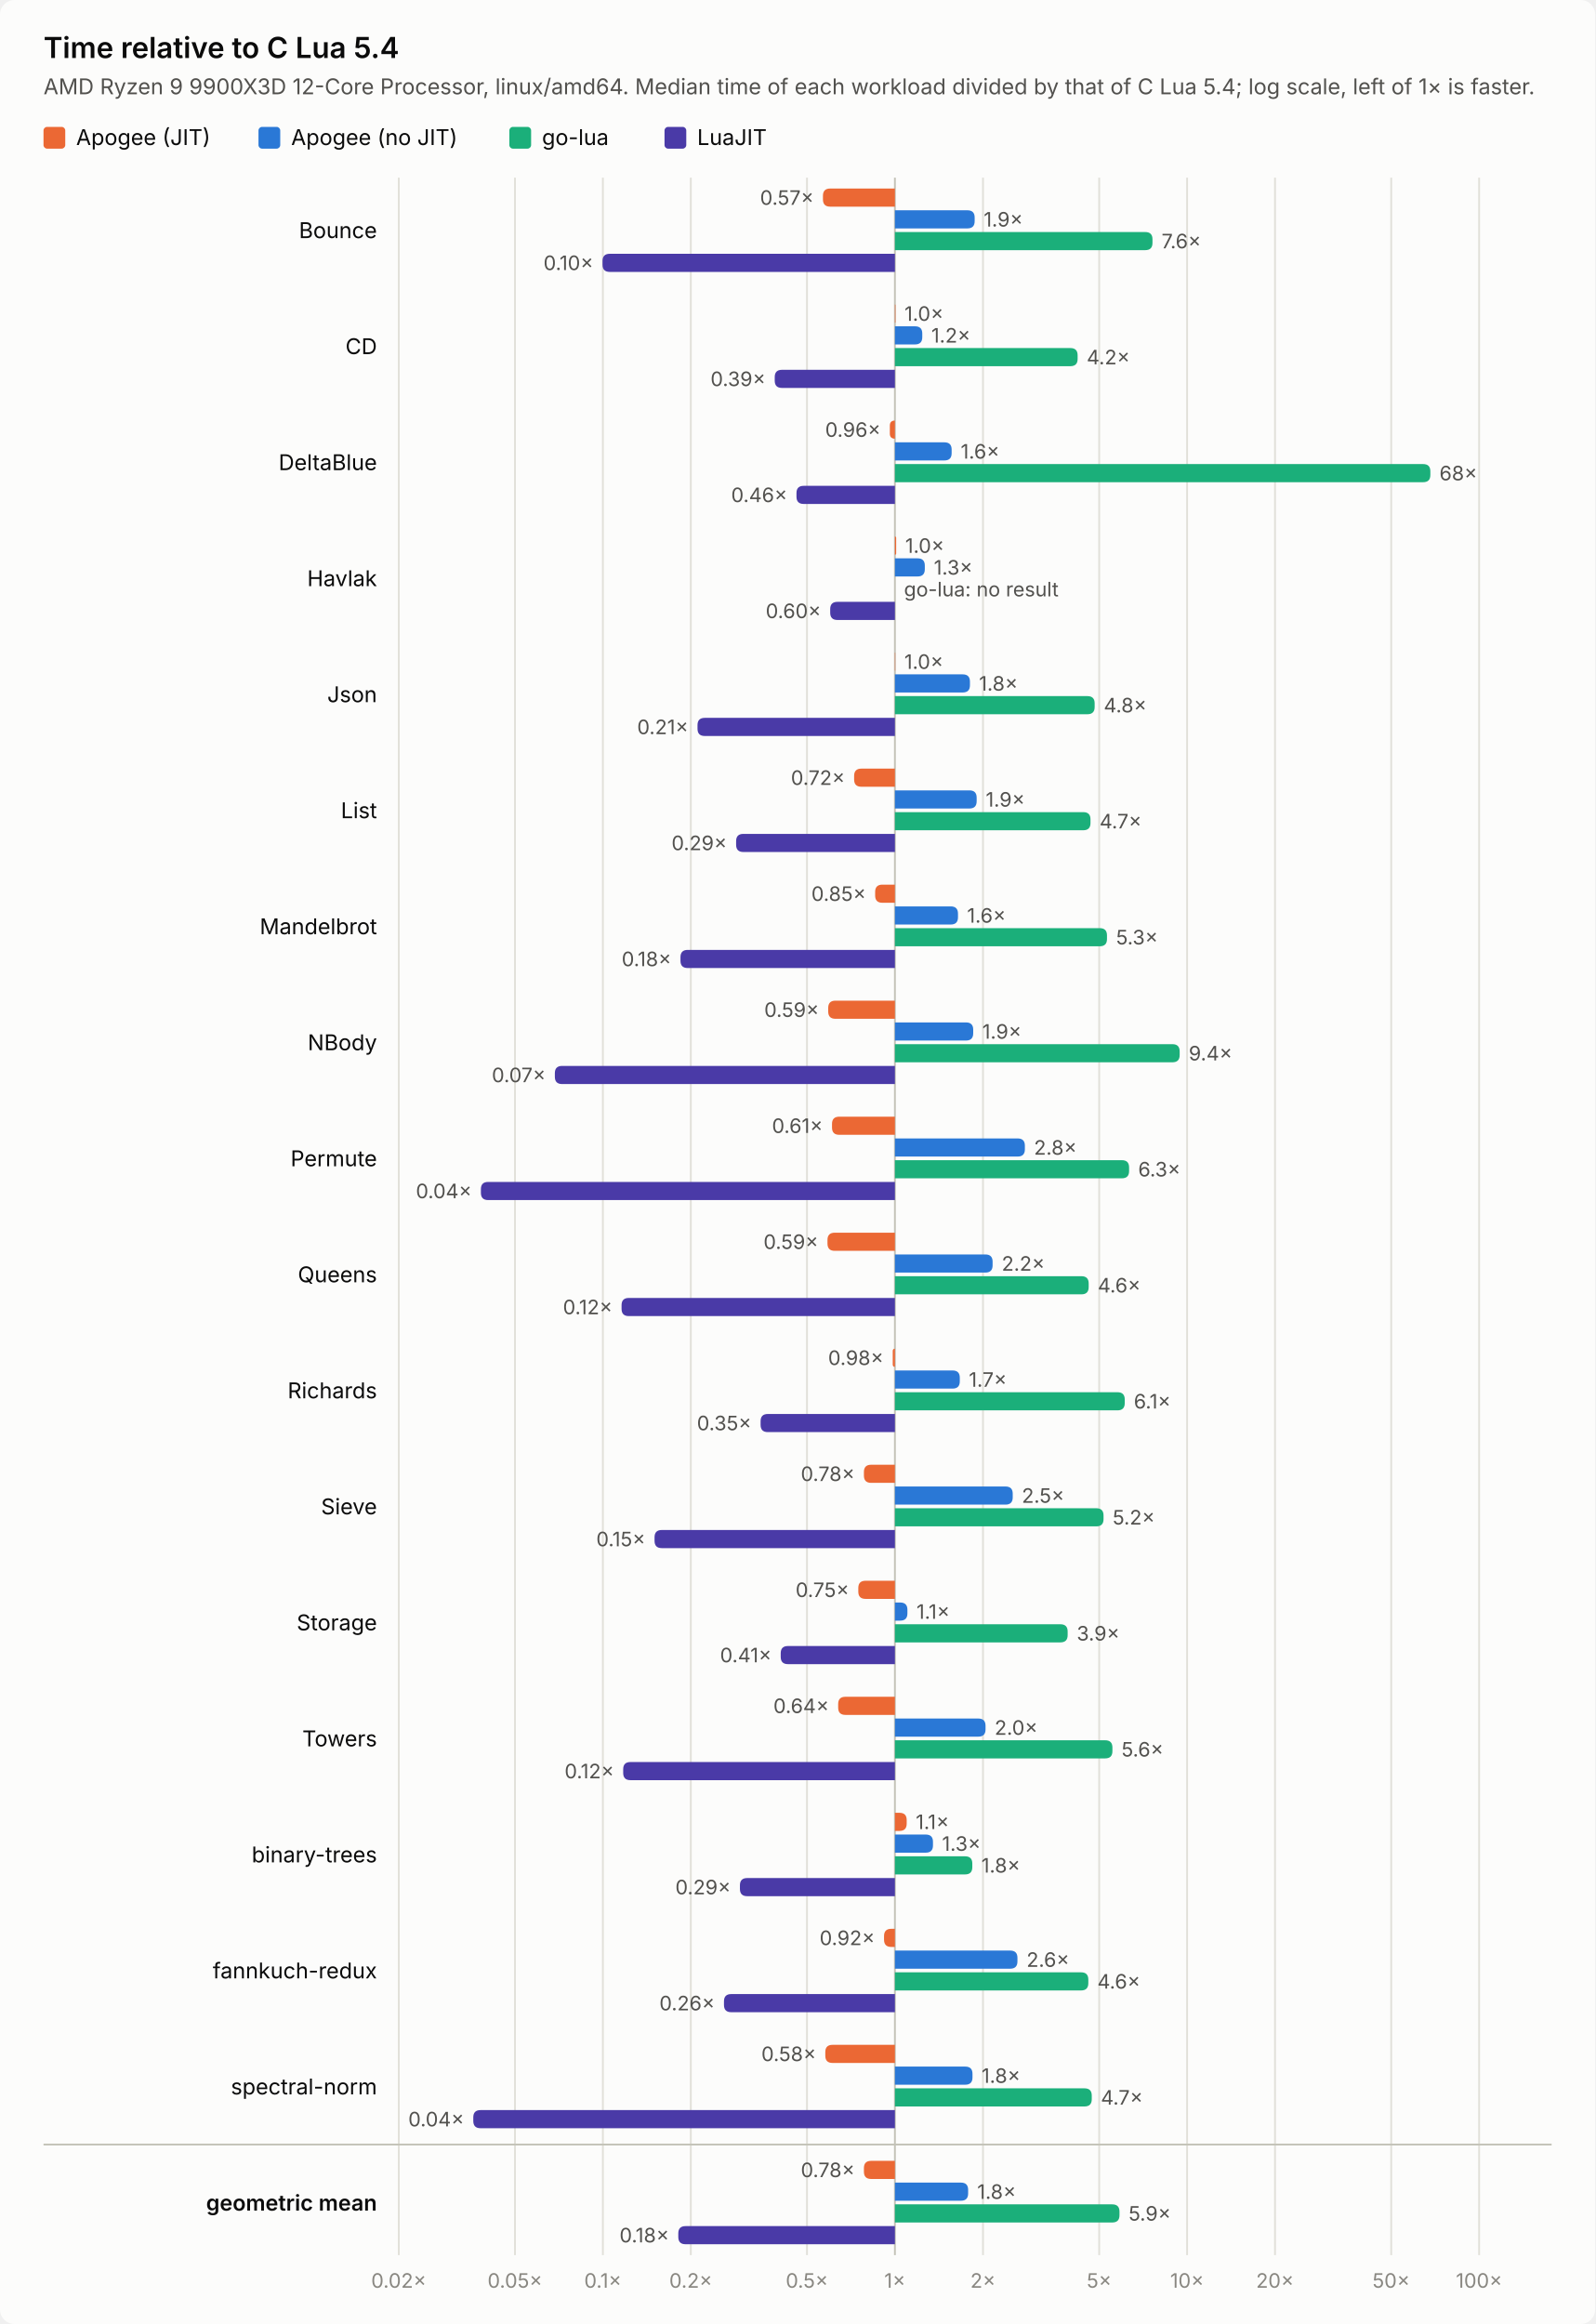
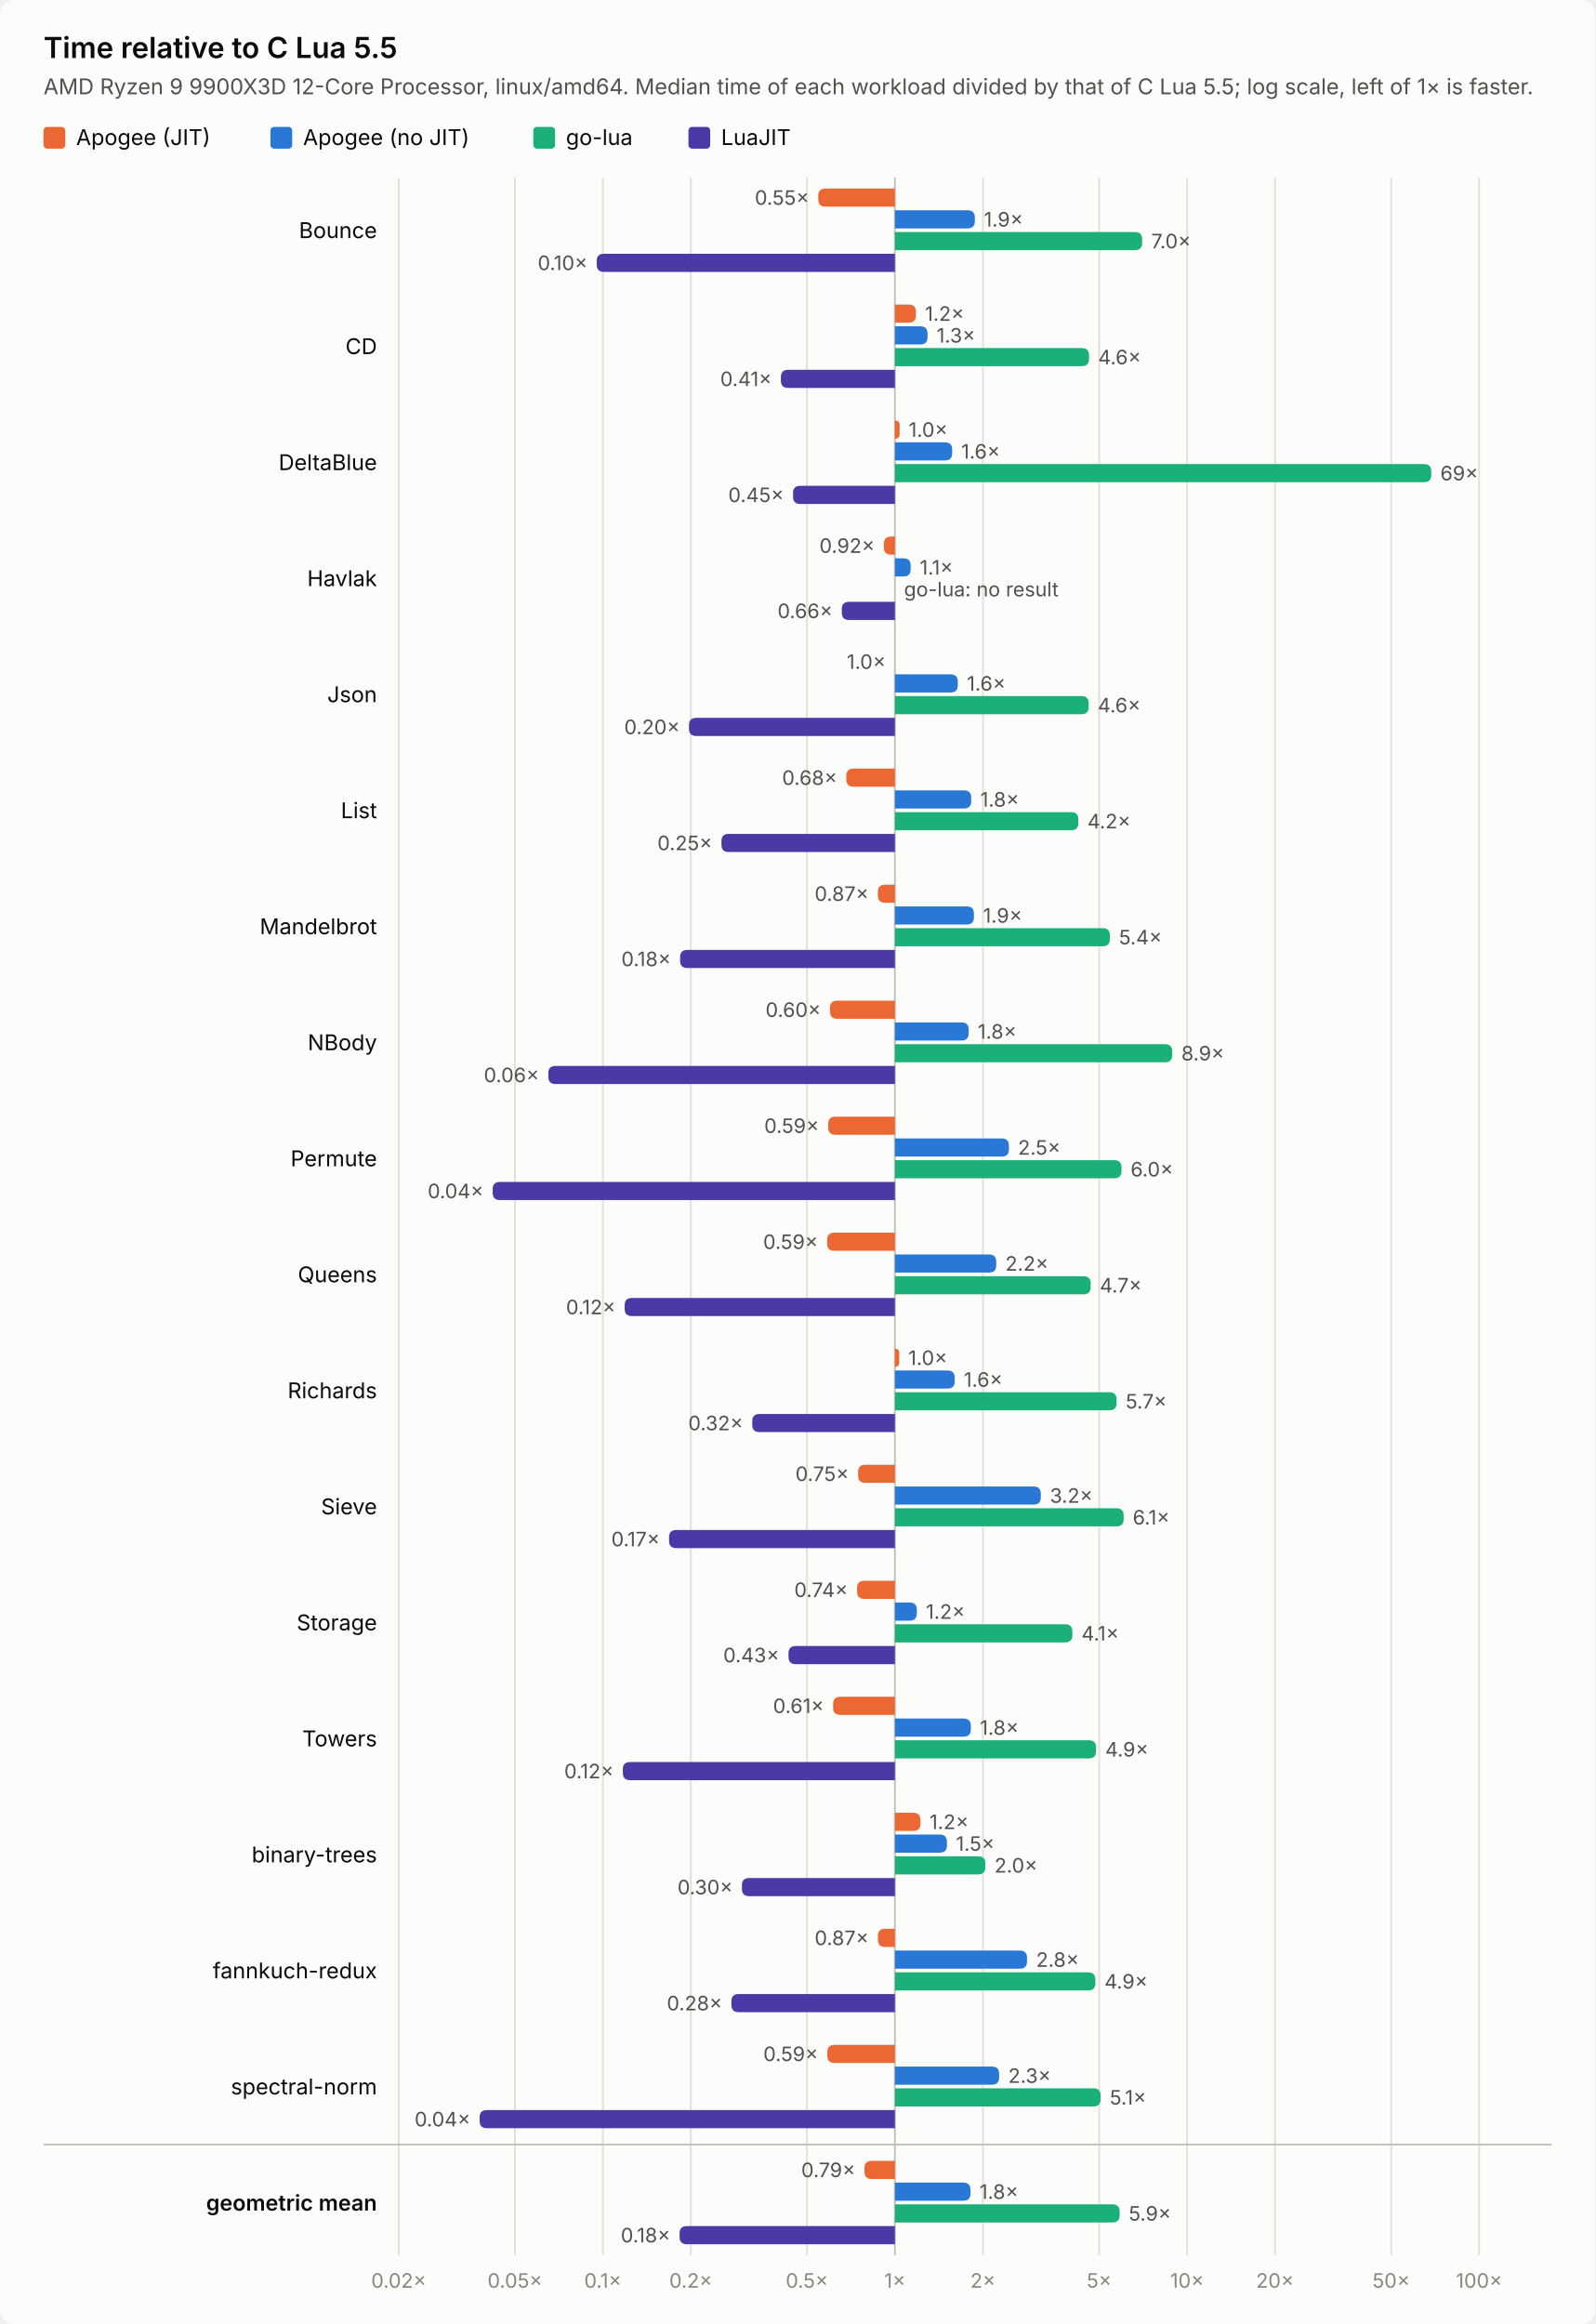
<svg xmlns="http://www.w3.org/2000/svg" viewBox="0 0 880 1282" width="880" height="1282" role="img" aria-labelledby="t d">
  <style>
text { font-family: system-ui, -apple-system, "Segoe UI", sans-serif; }
.bg { fill: #fcfcfb; }
.title { fill: #0b0b0b; font-size: 16px; font-weight: 600; }
.sub { fill: #52514e; font-size: 12px; }
.label { fill: #0b0b0b; font-size: 12px; }
.mean { font-weight: 600; }
.value { fill: #52514e; font-size: 11px; font-variant-numeric: tabular-nums; }
.tick { fill: #898781; font-size: 11px; font-variant-numeric: tabular-nums; }
.grid { stroke: #e1e0d9; stroke-width: 1; }
.base { stroke: #c3c2b7; stroke-width: 1; }
.s0 { fill: #2a78d6; } .s1 { fill: #eb6834; } .s2 { fill: #1baf7a; } .s3 { fill: #eda100; } .s4 { fill: #4a3aa7; }
@media (prefers-color-scheme: dark) {
  .bg { fill: #1a1a19; }
  .title, .label { fill: #ffffff; }
  .sub, .value { fill: #c3c2b7; }
  .grid { stroke: #2c2c2a; }
  .base { stroke: #383835; }
  .s0 { fill: #3987e5; } .s1 { fill: #d95926; } .s2 { fill: #199e70; } .s3 { fill: #c98500; } .s4 { fill: #9085e9; }
}
</style>
  <rect class="bg" width="880" height="1282" rx="8" />
-   <text class="title" x="24" y="32">Time relative to C Lua 5.4</text>
-   <text class="sub" x="24" y="52">AMD Ryzen 9 9900X3D 12-Core Processor, linux/amd64. Median time of each workload divided by that of C Lua 5.4; log scale, left of 1× is faster.</text>
+   <text class="title" x="24" y="32">Time relative to C Lua 5.5</text>
+   <text class="sub" x="24" y="52">AMD Ryzen 9 9900X3D 12-Core Processor, linux/amd64. Median time of each workload divided by that of C Lua 5.5; log scale, left of 1× is faster.</text>
  <rect class="s1" x="24" y="70" width="12" height="12" rx="2" />
  <text class="label" x="42" y="80">Apogee (JIT)</text>
-   <rect class="s0" x="142.6" y="70" width="12" height="12" rx="2" />
-   <text class="label" x="160.6" y="80">Apogee (no JIT)</text>
-   <rect class="s2" x="281" y="70" width="12" height="12" rx="2" />
-   <text class="label" x="299" y="80">go-lua</text>
-   <rect class="s4" x="366.6" y="70" width="12" height="12" rx="2" />
-   <text class="label" x="384.6" y="80">LuaJIT</text>
+   <rect class="s0" x="149.2" y="70" width="12" height="12" rx="2" />
+   <text class="label" x="167.2" y="80">Apogee (no JIT)</text>
+   <rect class="s2" x="294.2" y="70" width="12" height="12" rx="2" />
+   <text class="label" x="312.2" y="80">go-lua</text>
+   <rect class="s4" x="379.8" y="70" width="12" height="12" rx="2" />
+   <text class="label" x="397.8" y="80">LuaJIT</text>
  <line class="grid" x1="220.0" x2="220.0" y1="98" y2="1244" />
  <text class="tick" x="220.0" y="1262" text-anchor="middle">0.02×</text>
  <line class="grid" x1="284.1" x2="284.1" y1="98" y2="1244" />
  <text class="tick" x="284.1" y="1262" text-anchor="middle">0.05×</text>
  <line class="grid" x1="332.6" x2="332.6" y1="98" y2="1244" />
  <text class="tick" x="332.6" y="1262" text-anchor="middle">0.1×</text>
  <line class="grid" x1="381.1" x2="381.1" y1="98" y2="1244" />
  <text class="tick" x="381.1" y="1262" text-anchor="middle">0.2×</text>
  <line class="grid" x1="445.2" x2="445.2" y1="98" y2="1244" />
  <text class="tick" x="445.2" y="1262" text-anchor="middle">0.5×</text>
  <line class="base" x1="493.7" x2="493.7" y1="98" y2="1244" />
  <text class="tick" x="493.7" y="1262" text-anchor="middle">1×</text>
  <line class="grid" x1="542.3" x2="542.3" y1="98" y2="1244" />
  <text class="tick" x="542.3" y="1262" text-anchor="middle">2×</text>
  <line class="grid" x1="606.4" x2="606.4" y1="98" y2="1244" />
  <text class="tick" x="606.4" y="1262" text-anchor="middle">5×</text>
  <line class="grid" x1="654.9" x2="654.9" y1="98" y2="1244" />
  <text class="tick" x="654.9" y="1262" text-anchor="middle">10×</text>
  <line class="grid" x1="703.4" x2="703.4" y1="98" y2="1244" />
  <text class="tick" x="703.4" y="1262" text-anchor="middle">20×</text>
  <line class="grid" x1="767.5" x2="767.5" y1="98" y2="1244" />
  <text class="tick" x="767.5" y="1262" text-anchor="middle">50×</text>
  <line class="grid" x1="816.0" x2="816.0" y1="98" y2="1244" />
  <text class="tick" x="816.0" y="1262" text-anchor="middle">100×</text>
  <text class="label" x="208" y="127.0" text-anchor="end" dominant-baseline="middle">Bounce</text>
-   <path class="s1" d="M493.7 104.0H458.0Q454.0 104.0 454.0 108.0V110.0Q454.0 114.0 458.0 114.0H493.7Z" />
-   <text class="value" x="449.0" y="109.0" text-anchor="end" dominant-baseline="middle">0.57×</text>
-   <path class="s0" d="M493.7 116.0H533.7Q537.7 116.0 537.7 120.0V122.0Q537.7 126.0 533.7 126.0H493.7Z" />
-   <text class="value" x="542.7" y="121.0" text-anchor="start" dominant-baseline="middle">1.9×</text>
-   <path class="s2" d="M493.7 128.0H631.8Q635.8 128.0 635.8 132.0V134.0Q635.8 138.0 631.8 138.0H493.7Z" />
-   <text class="value" x="640.8" y="133.0" text-anchor="start" dominant-baseline="middle">7.6×</text>
-   <path class="s4" d="M493.7 140.0H336.4Q332.4 140.0 332.4 144.0V146.0Q332.4 150.0 336.4 150.0H493.7Z" />
-   <text class="value" x="327.4" y="145.0" text-anchor="end" dominant-baseline="middle">0.10×</text>
+   <path class="s1" d="M493.7 104.0H455.4Q451.4 104.0 451.4 108.0V110.0Q451.4 114.0 455.4 114.0H493.7Z" />
+   <text class="value" x="446.4" y="109.0" text-anchor="end" dominant-baseline="middle">0.55×</text>
+   <path class="s0" d="M493.7 116.0H533.8Q537.8 116.0 537.8 120.0V122.0Q537.8 126.0 533.8 126.0H493.7Z" />
+   <text class="value" x="542.8" y="121.0" text-anchor="start" dominant-baseline="middle">1.9×</text>
+   <path class="s2" d="M493.7 128.0H626.1Q630.1 128.0 630.1 132.0V134.0Q630.1 138.0 626.1 138.0H493.7Z" />
+   <text class="value" x="635.1" y="133.0" text-anchor="start" dominant-baseline="middle">7.0×</text>
+   <path class="s4" d="M493.7 140.0H333.2Q329.2 140.0 329.2 144.0V146.0Q329.2 150.0 333.2 150.0H493.7Z" />
+   <text class="value" x="324.2" y="145.0" text-anchor="end" dominant-baseline="middle">0.10×</text>
  <text class="label" x="208" y="191.0" text-anchor="end" dominant-baseline="middle">CD</text>
-   <path class="s1" d="M493.7 168.0H493.7Q494.0 168.0 494.0 168.2V177.8Q494.0 178.0 493.7 178.0H493.7Z" />
-   <text class="value" x="499.0" y="173.0" text-anchor="start" dominant-baseline="middle">1.0×</text>
-   <path class="s0" d="M493.7 180.0H504.8Q508.8 180.0 508.8 184.0V186.0Q508.8 190.0 504.8 190.0H493.7Z" />
-   <text class="value" x="513.8" y="185.0" text-anchor="start" dominant-baseline="middle">1.2×</text>
-   <path class="s2" d="M493.7 192.0H590.5Q594.5 192.0 594.5 196.0V198.0Q594.5 202.0 590.5 202.0H493.7Z" />
-   <text class="value" x="599.5" y="197.0" text-anchor="start" dominant-baseline="middle">4.2×</text>
-   <path class="s4" d="M493.7 204.0H431.4Q427.4 204.0 427.4 208.0V210.0Q427.4 214.0 431.4 214.0H493.7Z" />
-   <text class="value" x="422.4" y="209.0" text-anchor="end" dominant-baseline="middle">0.39×</text>
+   <path class="s1" d="M493.7 168.0H501.3Q505.3 168.0 505.3 172.0V174.0Q505.3 178.0 501.3 178.0H493.7Z" />
+   <text class="value" x="510.3" y="173.0" text-anchor="start" dominant-baseline="middle">1.2×</text>
+   <path class="s0" d="M493.7 180.0H507.7Q511.7 180.0 511.7 184.0V186.0Q511.7 190.0 507.7 190.0H493.7Z" />
+   <text class="value" x="516.7" y="185.0" text-anchor="start" dominant-baseline="middle">1.3×</text>
+   <path class="s2" d="M493.7 192.0H596.8Q600.8 192.0 600.8 196.0V198.0Q600.8 202.0 596.8 202.0H493.7Z" />
+   <text class="value" x="605.8" y="197.0" text-anchor="start" dominant-baseline="middle">4.6×</text>
+   <path class="s4" d="M493.7 204.0H434.8Q430.8 204.0 430.8 208.0V210.0Q430.8 214.0 434.8 214.0H493.7Z" />
+   <text class="value" x="425.8" y="209.0" text-anchor="end" dominant-baseline="middle">0.41×</text>
  <text class="label" x="208" y="255.0" text-anchor="end" dominant-baseline="middle">DeltaBlue</text>
-   <path class="s1" d="M493.7 232.0H493.7Q490.9 232.0 490.9 234.8V239.2Q490.9 242.0 493.7 242.0H493.7Z" />
-   <text class="value" x="485.9" y="237.0" text-anchor="end" dominant-baseline="middle">0.96×</text>
-   <path class="s0" d="M493.7 244.0H521.0Q525.0 244.0 525.0 248.0V250.0Q525.0 254.0 521.0 254.0H493.7Z" />
-   <text class="value" x="530.0" y="249.0" text-anchor="start" dominant-baseline="middle">1.6×</text>
-   <path class="s2" d="M493.7 256.0H785.1Q789.1 256.0 789.1 260.0V262.0Q789.1 266.0 785.1 266.0H493.7Z" />
-   <text class="value" x="794.1" y="261.0" text-anchor="start" dominant-baseline="middle">68×</text>
-   <path class="s4" d="M493.7 268.0H443.4Q439.4 268.0 439.4 272.0V274.0Q439.4 278.0 443.4 278.0H493.7Z" />
-   <text class="value" x="434.4" y="273.0" text-anchor="end" dominant-baseline="middle">0.46×</text>
+   <path class="s1" d="M493.7 232.0H493.7Q496.3 232.0 496.3 234.5V239.5Q496.3 242.0 493.7 242.0H493.7Z" />
+   <text class="value" x="501.3" y="237.0" text-anchor="start" dominant-baseline="middle">1.0×</text>
+   <path class="s0" d="M493.7 244.0H521.3Q525.3 244.0 525.3 248.0V250.0Q525.3 254.0 521.3 254.0H493.7Z" />
+   <text class="value" x="530.3" y="249.0" text-anchor="start" dominant-baseline="middle">1.6×</text>
+   <path class="s2" d="M493.7 256.0H785.6Q789.6 256.0 789.6 260.0V262.0Q789.6 266.0 785.6 266.0H493.7Z" />
+   <text class="value" x="794.6" y="261.0" text-anchor="start" dominant-baseline="middle">69×</text>
+   <path class="s4" d="M493.7 268.0H441.5Q437.5 268.0 437.5 272.0V274.0Q437.5 278.0 441.5 278.0H493.7Z" />
+   <text class="value" x="432.5" y="273.0" text-anchor="end" dominant-baseline="middle">0.45×</text>
  <text class="label" x="208" y="319.0" text-anchor="end" dominant-baseline="middle">Havlak</text>
  <text class="value" x="498.7" y="325.0" dominant-baseline="middle">go-lua: no result</text>
-   <path class="s1" d="M493.7 296.0H493.7Q494.4 296.0 494.4 296.7V305.3Q494.4 306.0 493.7 306.0H493.7Z" />
-   <text class="value" x="499.4" y="301.0" text-anchor="start" dominant-baseline="middle">1.0×</text>
-   <path class="s0" d="M493.7 308.0H506.2Q510.2 308.0 510.2 312.0V314.0Q510.2 318.0 506.2 318.0H493.7Z" />
-   <text class="value" x="515.2" y="313.0" text-anchor="start" dominant-baseline="middle">1.3×</text>
-   <path class="s4" d="M493.7 332.0H462.0Q458.0 332.0 458.0 336.0V338.0Q458.0 342.0 462.0 342.0H493.7Z" />
-   <text class="value" x="453.0" y="337.0" text-anchor="end" dominant-baseline="middle">0.60×</text>
+   <path class="s1" d="M493.7 296.0H491.6Q487.6 296.0 487.6 300.0V302.0Q487.6 306.0 491.6 306.0H493.7Z" />
+   <text class="value" x="482.6" y="301.0" text-anchor="end" dominant-baseline="middle">0.92×</text>
+   <path class="s0" d="M493.7 308.0H498.4Q502.4 308.0 502.4 312.0V314.0Q502.4 318.0 498.4 318.0H493.7Z" />
+   <text class="value" x="507.4" y="313.0" text-anchor="start" dominant-baseline="middle">1.1×</text>
+   <path class="s4" d="M493.7 332.0H468.4Q464.4 332.0 464.4 336.0V338.0Q464.4 342.0 468.4 342.0H493.7Z" />
+   <text class="value" x="459.4" y="337.0" text-anchor="end" dominant-baseline="middle">0.66×</text>
  <text class="label" x="208" y="383.0" text-anchor="end" dominant-baseline="middle">Json</text>
-   <path class="s1" d="M493.7 360.0H493.7Q493.9 360.0 493.9 360.2V369.8Q493.9 370.0 493.7 370.0H493.7Z" />
-   <text class="value" x="498.9" y="365.0" text-anchor="start" dominant-baseline="middle">1.0×</text>
-   <path class="s0" d="M493.7 372.0H531.1Q535.1 372.0 535.1 376.0V378.0Q535.1 382.0 531.1 382.0H493.7Z" />
-   <text class="value" x="540.1" y="377.0" text-anchor="start" dominant-baseline="middle">1.8×</text>
-   <path class="s2" d="M493.7 384.0H599.9Q603.9 384.0 603.9 388.0V390.0Q603.9 394.0 599.9 394.0H493.7Z" />
-   <text class="value" x="608.9" y="389.0" text-anchor="start" dominant-baseline="middle">4.8×</text>
-   <path class="s4" d="M493.7 396.0H388.8Q384.8 396.0 384.8 400.0V402.0Q384.8 406.0 388.8 406.0H493.7Z" />
-   <text class="value" x="379.8" y="401.0" text-anchor="end" dominant-baseline="middle">0.21×</text>
+   <path class="s1" d="M493.7 360.0H493.7Q493.7 360.0 493.7 360.0V370.0Q493.7 370.0 493.7 370.0H493.7Z" />
+   <text class="value" x="488.7" y="365.0" text-anchor="end" dominant-baseline="middle">1.0×</text>
+   <path class="s0" d="M493.7 372.0H524.4Q528.4 372.0 528.4 376.0V378.0Q528.4 382.0 524.4 382.0H493.7Z" />
+   <text class="value" x="533.4" y="377.0" text-anchor="start" dominant-baseline="middle">1.6×</text>
+   <path class="s2" d="M493.7 384.0H596.6Q600.6 384.0 600.6 388.0V390.0Q600.6 394.0 596.6 394.0H493.7Z" />
+   <text class="value" x="605.6" y="389.0" text-anchor="start" dominant-baseline="middle">4.6×</text>
+   <path class="s4" d="M493.7 396.0H384.1Q380.1 396.0 380.1 400.0V402.0Q380.1 406.0 384.1 406.0H493.7Z" />
+   <text class="value" x="375.1" y="401.0" text-anchor="end" dominant-baseline="middle">0.20×</text>
  <text class="label" x="208" y="447.0" text-anchor="end" dominant-baseline="middle">List</text>
-   <path class="s1" d="M493.7 424.0H475.2Q471.2 424.0 471.2 428.0V430.0Q471.2 434.0 475.2 434.0H493.7Z" />
-   <text class="value" x="466.2" y="429.0" text-anchor="end" dominant-baseline="middle">0.72×</text>
-   <path class="s0" d="M493.7 436.0H534.8Q538.8 436.0 538.8 440.0V442.0Q538.8 446.0 534.8 446.0H493.7Z" />
-   <text class="value" x="543.8" y="441.0" text-anchor="start" dominant-baseline="middle">1.9×</text>
-   <path class="s2" d="M493.7 448.0H597.6Q601.6 448.0 601.6 452.0V454.0Q601.6 458.0 597.6 458.0H493.7Z" />
-   <text class="value" x="606.6" y="453.0" text-anchor="start" dominant-baseline="middle">4.7×</text>
-   <path class="s4" d="M493.7 460.0H410.1Q406.1 460.0 406.1 464.0V466.0Q406.1 470.0 410.1 470.0H493.7Z" />
-   <text class="value" x="401.1" y="465.0" text-anchor="end" dominant-baseline="middle">0.29×</text>
+   <path class="s1" d="M493.7 424.0H470.9Q466.9 424.0 466.9 428.0V430.0Q466.9 434.0 470.9 434.0H493.7Z" />
+   <text class="value" x="461.9" y="429.0" text-anchor="end" dominant-baseline="middle">0.68×</text>
+   <path class="s0" d="M493.7 436.0H531.8Q535.8 436.0 535.8 440.0V442.0Q535.8 446.0 531.8 446.0H493.7Z" />
+   <text class="value" x="540.8" y="441.0" text-anchor="start" dominant-baseline="middle">1.8×</text>
+   <path class="s2" d="M493.7 448.0H590.9Q594.9 448.0 594.9 452.0V454.0Q594.9 458.0 590.9 458.0H493.7Z" />
+   <text class="value" x="599.9" y="453.0" text-anchor="start" dominant-baseline="middle">4.2×</text>
+   <path class="s4" d="M493.7 460.0H402.0Q398.0 460.0 398.0 464.0V466.0Q398.0 470.0 402.0 470.0H493.7Z" />
+   <text class="value" x="393.0" y="465.0" text-anchor="end" dominant-baseline="middle">0.25×</text>
  <text class="label" x="208" y="511.0" text-anchor="end" dominant-baseline="middle">Mandelbrot</text>
-   <path class="s1" d="M493.7 488.0H486.8Q482.8 488.0 482.8 492.0V494.0Q482.8 498.0 486.8 498.0H493.7Z" />
-   <text class="value" x="477.8" y="493.0" text-anchor="end" dominant-baseline="middle">0.85×</text>
-   <path class="s0" d="M493.7 500.0H524.5Q528.5 500.0 528.5 504.0V506.0Q528.5 510.0 524.5 510.0H493.7Z" />
-   <text class="value" x="533.5" y="505.0" text-anchor="start" dominant-baseline="middle">1.6×</text>
-   <path class="s2" d="M493.7 512.0H606.7Q610.7 512.0 610.7 516.0V518.0Q610.7 522.0 606.7 522.0H493.7Z" />
-   <text class="value" x="615.7" y="517.0" text-anchor="start" dominant-baseline="middle">5.3×</text>
-   <path class="s4" d="M493.7 524.0H379.4Q375.4 524.0 375.4 528.0V530.0Q375.4 534.0 379.4 534.0H493.7Z" />
-   <text class="value" x="370.4" y="529.0" text-anchor="end" dominant-baseline="middle">0.18×</text>
+   <path class="s1" d="M493.7 488.0H488.3Q484.3 488.0 484.3 492.0V494.0Q484.3 498.0 488.3 498.0H493.7Z" />
+   <text class="value" x="479.3" y="493.0" text-anchor="end" dominant-baseline="middle">0.87×</text>
+   <path class="s0" d="M493.7 500.0H533.3Q537.3 500.0 537.3 504.0V506.0Q537.3 510.0 533.3 510.0H493.7Z" />
+   <text class="value" x="542.3" y="505.0" text-anchor="start" dominant-baseline="middle">1.9×</text>
+   <path class="s2" d="M493.7 512.0H608.3Q612.3 512.0 612.3 516.0V518.0Q612.3 522.0 608.3 522.0H493.7Z" />
+   <text class="value" x="617.3" y="517.0" text-anchor="start" dominant-baseline="middle">5.4×</text>
+   <path class="s4" d="M493.7 524.0H379.2Q375.2 524.0 375.2 528.0V530.0Q375.2 534.0 379.2 534.0H493.7Z" />
+   <text class="value" x="370.2" y="529.0" text-anchor="end" dominant-baseline="middle">0.18×</text>
  <text class="label" x="208" y="575.0" text-anchor="end" dominant-baseline="middle">NBody</text>
-   <path class="s1" d="M493.7 552.0H460.9Q456.9 552.0 456.9 556.0V558.0Q456.9 562.0 460.9 562.0H493.7Z" />
-   <text class="value" x="451.9" y="557.0" text-anchor="end" dominant-baseline="middle">0.59×</text>
-   <path class="s0" d="M493.7 564.0H532.9Q536.9 564.0 536.9 568.0V570.0Q536.9 574.0 532.9 574.0H493.7Z" />
-   <text class="value" x="541.9" y="569.0" text-anchor="start" dominant-baseline="middle">1.9×</text>
-   <path class="s2" d="M493.7 576.0H646.8Q650.8 576.0 650.8 580.0V582.0Q650.8 586.0 646.8 586.0H493.7Z" />
-   <text class="value" x="655.8" y="581.0" text-anchor="start" dominant-baseline="middle">9.4×</text>
-   <path class="s4" d="M493.7 588.0H310.1Q306.1 588.0 306.1 592.0V594.0Q306.1 598.0 310.1 598.0H493.7Z" />
-   <text class="value" x="301.1" y="593.0" text-anchor="end" dominant-baseline="middle">0.07×</text>
+   <path class="s1" d="M493.7 552.0H461.9Q457.9 552.0 457.9 556.0V558.0Q457.9 562.0 461.9 562.0H493.7Z" />
+   <text class="value" x="452.9" y="557.0" text-anchor="end" dominant-baseline="middle">0.60×</text>
+   <path class="s0" d="M493.7 564.0H530.4Q534.4 564.0 534.4 568.0V570.0Q534.4 574.0 530.4 574.0H493.7Z" />
+   <text class="value" x="539.4" y="569.0" text-anchor="start" dominant-baseline="middle">1.8×</text>
+   <path class="s2" d="M493.7 576.0H642.7Q646.7 576.0 646.7 580.0V582.0Q646.7 586.0 642.7 586.0H493.7Z" />
+   <text class="value" x="651.7" y="581.0" text-anchor="start" dominant-baseline="middle">8.9×</text>
+   <path class="s4" d="M493.7 588.0H306.5Q302.5 588.0 302.5 592.0V594.0Q302.5 598.0 306.5 598.0H493.7Z" />
+   <text class="value" x="297.5" y="593.0" text-anchor="end" dominant-baseline="middle">0.06×</text>
  <text class="label" x="208" y="639.0" text-anchor="end" dominant-baseline="middle">Permute</text>
-   <path class="s1" d="M493.7 616.0H463.0Q459.0 616.0 459.0 620.0V622.0Q459.0 626.0 463.0 626.0H493.7Z" />
-   <text class="value" x="454.0" y="621.0" text-anchor="end" dominant-baseline="middle">0.61×</text>
-   <path class="s0" d="M493.7 628.0H561.4Q565.4 628.0 565.4 632.0V634.0Q565.4 638.0 561.4 638.0H493.7Z" />
-   <text class="value" x="570.4" y="633.0" text-anchor="start" dominant-baseline="middle">2.8×</text>
-   <path class="s2" d="M493.7 640.0H618.9Q622.9 640.0 622.9 644.0V646.0Q622.9 650.0 618.9 650.0H493.7Z" />
-   <text class="value" x="627.9" y="645.0" text-anchor="start" dominant-baseline="middle">6.3×</text>
-   <path class="s4" d="M493.7 652.0H269.3Q265.3 652.0 265.3 656.0V658.0Q265.3 662.0 269.3 662.0H493.7Z" />
-   <text class="value" x="260.3" y="657.0" text-anchor="end" dominant-baseline="middle">0.04×</text>
+   <path class="s1" d="M493.7 616.0H460.9Q456.9 616.0 456.9 620.0V622.0Q456.9 626.0 460.9 626.0H493.7Z" />
+   <text class="value" x="451.9" y="621.0" text-anchor="end" dominant-baseline="middle">0.59×</text>
+   <path class="s0" d="M493.7 628.0H552.6Q556.6 628.0 556.6 632.0V634.0Q556.6 638.0 552.6 638.0H493.7Z" />
+   <text class="value" x="561.6" y="633.0" text-anchor="start" dominant-baseline="middle">2.5×</text>
+   <path class="s2" d="M493.7 640.0H614.7Q618.7 640.0 618.7 644.0V646.0Q618.7 650.0 614.7 650.0H493.7Z" />
+   <text class="value" x="623.7" y="645.0" text-anchor="start" dominant-baseline="middle">6.0×</text>
+   <path class="s4" d="M493.7 652.0H275.8Q271.8 652.0 271.8 656.0V658.0Q271.8 662.0 275.8 662.0H493.7Z" />
+   <text class="value" x="266.8" y="657.0" text-anchor="end" dominant-baseline="middle">0.04×</text>
  <text class="label" x="208" y="703.0" text-anchor="end" dominant-baseline="middle">Queens</text>
-   <path class="s1" d="M493.7 680.0H460.5Q456.5 680.0 456.5 684.0V686.0Q456.5 690.0 460.5 690.0H493.7Z" />
-   <text class="value" x="451.5" y="685.0" text-anchor="end" dominant-baseline="middle">0.59×</text>
-   <path class="s0" d="M493.7 692.0H543.6Q547.6 692.0 547.6 696.0V698.0Q547.6 702.0 543.6 702.0H493.7Z" />
-   <text class="value" x="552.6" y="697.0" text-anchor="start" dominant-baseline="middle">2.2×</text>
-   <path class="s2" d="M493.7 704.0H596.6Q600.6 704.0 600.6 708.0V710.0Q600.6 714.0 596.6 714.0H493.7Z" />
-   <text class="value" x="605.6" y="709.0" text-anchor="start" dominant-baseline="middle">4.6×</text>
-   <path class="s4" d="M493.7 716.0H346.9Q342.9 716.0 342.9 720.0V722.0Q342.9 726.0 346.9 726.0H493.7Z" />
-   <text class="value" x="337.9" y="721.0" text-anchor="end" dominant-baseline="middle">0.12×</text>
+   <path class="s1" d="M493.7 680.0H460.3Q456.3 680.0 456.3 684.0V686.0Q456.3 690.0 460.3 690.0H493.7Z" />
+   <text class="value" x="451.3" y="685.0" text-anchor="end" dominant-baseline="middle">0.59×</text>
+   <path class="s0" d="M493.7 692.0H545.6Q549.6 692.0 549.6 696.0V698.0Q549.6 702.0 545.6 702.0H493.7Z" />
+   <text class="value" x="554.6" y="697.0" text-anchor="start" dominant-baseline="middle">2.2×</text>
+   <path class="s2" d="M493.7 704.0H597.7Q601.7 704.0 601.7 708.0V710.0Q601.7 714.0 597.7 714.0H493.7Z" />
+   <text class="value" x="606.7" y="709.0" text-anchor="start" dominant-baseline="middle">4.7×</text>
+   <path class="s4" d="M493.7 716.0H348.6Q344.6 716.0 344.6 720.0V722.0Q344.6 726.0 348.6 726.0H493.7Z" />
+   <text class="value" x="339.6" y="721.0" text-anchor="end" dominant-baseline="middle">0.12×</text>
  <text class="label" x="208" y="767.0" text-anchor="end" dominant-baseline="middle">Richards</text>
-   <path class="s1" d="M493.7 744.0H493.7Q492.5 744.0 492.5 745.3V752.7Q492.5 754.0 493.7 754.0H493.7Z" />
-   <text class="value" x="487.5" y="749.0" text-anchor="end" dominant-baseline="middle">0.98×</text>
-   <path class="s0" d="M493.7 756.0H525.5Q529.5 756.0 529.5 760.0V762.0Q529.5 766.0 525.5 766.0H493.7Z" />
-   <text class="value" x="534.5" y="761.0" text-anchor="start" dominant-baseline="middle">1.7×</text>
-   <path class="s2" d="M493.7 768.0H616.5Q620.5 768.0 620.5 772.0V774.0Q620.5 778.0 616.5 778.0H493.7Z" />
-   <text class="value" x="625.5" y="773.0" text-anchor="start" dominant-baseline="middle">6.1×</text>
-   <path class="s4" d="M493.7 780.0H423.6Q419.6 780.0 419.6 784.0V786.0Q419.6 790.0 423.6 790.0H493.7Z" />
-   <text class="value" x="414.6" y="785.0" text-anchor="end" dominant-baseline="middle">0.35×</text>
+   <path class="s1" d="M493.7 744.0H493.7Q496.1 744.0 496.1 746.4V751.6Q496.1 754.0 493.7 754.0H493.7Z" />
+   <text class="value" x="501.1" y="749.0" text-anchor="start" dominant-baseline="middle">1.0×</text>
+   <path class="s0" d="M493.7 756.0H522.7Q526.7 756.0 526.7 760.0V762.0Q526.7 766.0 522.7 766.0H493.7Z" />
+   <text class="value" x="531.7" y="761.0" text-anchor="start" dominant-baseline="middle">1.6×</text>
+   <path class="s2" d="M493.7 768.0H612.0Q616.0 768.0 616.0 772.0V774.0Q616.0 778.0 612.0 778.0H493.7Z" />
+   <text class="value" x="621.0" y="773.0" text-anchor="start" dominant-baseline="middle">5.7×</text>
+   <path class="s4" d="M493.7 780.0H419.0Q415.0 780.0 415.0 784.0V786.0Q415.0 790.0 419.0 790.0H493.7Z" />
+   <text class="value" x="410.0" y="785.0" text-anchor="end" dominant-baseline="middle">0.32×</text>
  <text class="label" x="208" y="831.0" text-anchor="end" dominant-baseline="middle">Sieve</text>
-   <path class="s1" d="M493.7 808.0H480.6Q476.6 808.0 476.6 812.0V814.0Q476.6 818.0 480.6 818.0H493.7Z" />
-   <text class="value" x="471.6" y="813.0" text-anchor="end" dominant-baseline="middle">0.78×</text>
-   <path class="s0" d="M493.7 820.0H554.7Q558.7 820.0 558.7 824.0V826.0Q558.7 830.0 554.7 830.0H493.7Z" />
-   <text class="value" x="563.7" y="825.0" text-anchor="start" dominant-baseline="middle">2.5×</text>
-   <path class="s2" d="M493.7 832.0H604.8Q608.8 832.0 608.8 836.0V838.0Q608.8 842.0 604.8 842.0H493.7Z" />
-   <text class="value" x="613.8" y="837.0" text-anchor="start" dominant-baseline="middle">5.2×</text>
-   <path class="s4" d="M493.7 844.0H365.1Q361.1 844.0 361.1 848.0V850.0Q361.1 854.0 365.1 854.0H493.7Z" />
-   <text class="value" x="356.1" y="849.0" text-anchor="end" dominant-baseline="middle">0.15×</text>
+   <path class="s1" d="M493.7 808.0H477.4Q473.4 808.0 473.4 812.0V814.0Q473.4 818.0 477.4 818.0H493.7Z" />
+   <text class="value" x="468.4" y="813.0" text-anchor="end" dominant-baseline="middle">0.75×</text>
+   <path class="s0" d="M493.7 820.0H570.2Q574.2 820.0 574.2 824.0V826.0Q574.2 830.0 570.2 830.0H493.7Z" />
+   <text class="value" x="579.2" y="825.0" text-anchor="start" dominant-baseline="middle">3.2×</text>
+   <path class="s2" d="M493.7 832.0H615.9Q619.9 832.0 619.9 836.0V838.0Q619.9 842.0 615.9 842.0H493.7Z" />
+   <text class="value" x="624.9" y="837.0" text-anchor="start" dominant-baseline="middle">6.1×</text>
+   <path class="s4" d="M493.7 844.0H373.1Q369.1 844.0 369.1 848.0V850.0Q369.1 854.0 373.1 854.0H493.7Z" />
+   <text class="value" x="364.1" y="849.0" text-anchor="end" dominant-baseline="middle">0.17×</text>
  <text class="label" x="208" y="895.0" text-anchor="end" dominant-baseline="middle">Storage</text>
-   <path class="s1" d="M493.7 872.0H477.5Q473.5 872.0 473.5 876.0V878.0Q473.5 882.0 477.5 882.0H493.7Z" />
-   <text class="value" x="468.5" y="877.0" text-anchor="end" dominant-baseline="middle">0.75×</text>
-   <path class="s0" d="M493.7 884.0H496.6Q500.6 884.0 500.6 888.0V890.0Q500.6 894.0 496.6 894.0H493.7Z" />
-   <text class="value" x="505.6" y="889.0" text-anchor="start" dominant-baseline="middle">1.1×</text>
-   <path class="s2" d="M493.7 896.0H585.0Q589.0 896.0 589.0 900.0V902.0Q589.0 906.0 585.0 906.0H493.7Z" />
-   <text class="value" x="594.0" y="901.0" text-anchor="start" dominant-baseline="middle">3.9×</text>
-   <path class="s4" d="M493.7 908.0H434.7Q430.7 908.0 430.7 912.0V914.0Q430.7 918.0 434.7 918.0H493.7Z" />
-   <text class="value" x="425.7" y="913.0" text-anchor="end" dominant-baseline="middle">0.41×</text>
+   <path class="s1" d="M493.7 872.0H476.8Q472.8 872.0 472.8 876.0V878.0Q472.8 882.0 476.8 882.0H493.7Z" />
+   <text class="value" x="467.8" y="877.0" text-anchor="end" dominant-baseline="middle">0.74×</text>
+   <path class="s0" d="M493.7 884.0H501.8Q505.8 884.0 505.8 888.0V890.0Q505.8 894.0 501.8 894.0H493.7Z" />
+   <text class="value" x="510.8" y="889.0" text-anchor="start" dominant-baseline="middle">1.2×</text>
+   <path class="s2" d="M493.7 896.0H587.6Q591.6 896.0 591.6 900.0V902.0Q591.6 906.0 587.6 906.0H493.7Z" />
+   <text class="value" x="596.6" y="901.0" text-anchor="start" dominant-baseline="middle">4.1×</text>
+   <path class="s4" d="M493.7 908.0H439.0Q435.0 908.0 435.0 912.0V914.0Q435.0 918.0 439.0 918.0H493.7Z" />
+   <text class="value" x="430.0" y="913.0" text-anchor="end" dominant-baseline="middle">0.43×</text>
  <text class="label" x="208" y="959.0" text-anchor="end" dominant-baseline="middle">Towers</text>
-   <path class="s1" d="M493.7 936.0H466.4Q462.4 936.0 462.4 940.0V942.0Q462.4 946.0 466.4 946.0H493.7Z" />
-   <text class="value" x="457.4" y="941.0" text-anchor="end" dominant-baseline="middle">0.64×</text>
-   <path class="s0" d="M493.7 948.0H539.7Q543.7 948.0 543.7 952.0V954.0Q543.7 958.0 539.7 958.0H493.7Z" />
-   <text class="value" x="548.7" y="953.0" text-anchor="start" dominant-baseline="middle">2.0×</text>
-   <path class="s2" d="M493.7 960.0H609.7Q613.7 960.0 613.7 964.0V966.0Q613.7 970.0 609.7 970.0H493.7Z" />
-   <text class="value" x="618.7" y="965.0" text-anchor="start" dominant-baseline="middle">5.6×</text>
-   <path class="s4" d="M493.7 972.0H347.8Q343.8 972.0 343.8 976.0V978.0Q343.8 982.0 347.8 982.0H493.7Z" />
-   <text class="value" x="338.8" y="977.0" text-anchor="end" dominant-baseline="middle">0.12×</text>
+   <path class="s1" d="M493.7 936.0H463.6Q459.6 936.0 459.6 940.0V942.0Q459.6 946.0 463.6 946.0H493.7Z" />
+   <text class="value" x="454.6" y="941.0" text-anchor="end" dominant-baseline="middle">0.61×</text>
+   <path class="s0" d="M493.7 948.0H531.6Q535.6 948.0 535.6 952.0V954.0Q535.6 958.0 531.6 958.0H493.7Z" />
+   <text class="value" x="540.6" y="953.0" text-anchor="start" dominant-baseline="middle">1.8×</text>
+   <path class="s2" d="M493.7 960.0H600.7Q604.7 960.0 604.7 964.0V966.0Q604.7 970.0 600.7 970.0H493.7Z" />
+   <text class="value" x="609.7" y="965.0" text-anchor="start" dominant-baseline="middle">4.9×</text>
+   <path class="s4" d="M493.7 972.0H347.6Q343.6 972.0 343.6 976.0V978.0Q343.6 982.0 347.6 982.0H493.7Z" />
+   <text class="value" x="338.6" y="977.0" text-anchor="end" dominant-baseline="middle">0.12×</text>
  <text class="label" x="208" y="1023.0" text-anchor="end" dominant-baseline="middle">binary-trees</text>
-   <path class="s1" d="M493.7 1000.0H496.2Q500.2 1000.0 500.2 1004.0V1006.0Q500.2 1010.0 496.2 1010.0H493.7Z" />
-   <text class="value" x="505.2" y="1005.0" text-anchor="start" dominant-baseline="middle">1.1×</text>
-   <path class="s0" d="M493.7 1012.0H510.7Q514.7 1012.0 514.7 1016.0V1018.0Q514.7 1022.0 510.7 1022.0H493.7Z" />
-   <text class="value" x="519.7" y="1017.0" text-anchor="start" dominant-baseline="middle">1.3×</text>
-   <path class="s2" d="M493.7 1024.0H532.4Q536.4 1024.0 536.4 1028.0V1030.0Q536.4 1034.0 532.4 1034.0H493.7Z" />
-   <text class="value" x="541.4" y="1029.0" text-anchor="start" dominant-baseline="middle">1.8×</text>
-   <path class="s4" d="M493.7 1036.0H412.2Q408.2 1036.0 408.2 1040.0V1042.0Q408.2 1046.0 412.2 1046.0H493.7Z" />
-   <text class="value" x="403.2" y="1041.0" text-anchor="end" dominant-baseline="middle">0.29×</text>
+   <path class="s1" d="M493.7 1000.0H503.8Q507.8 1000.0 507.8 1004.0V1006.0Q507.8 1010.0 503.8 1010.0H493.7Z" />
+   <text class="value" x="512.8" y="1005.0" text-anchor="start" dominant-baseline="middle">1.2×</text>
+   <path class="s0" d="M493.7 1012.0H518.4Q522.4 1012.0 522.4 1016.0V1018.0Q522.4 1022.0 518.4 1022.0H493.7Z" />
+   <text class="value" x="527.4" y="1017.0" text-anchor="start" dominant-baseline="middle">1.5×</text>
+   <path class="s2" d="M493.7 1024.0H539.6Q543.6 1024.0 543.6 1028.0V1030.0Q543.6 1034.0 539.6 1034.0H493.7Z" />
+   <text class="value" x="548.6" y="1029.0" text-anchor="start" dominant-baseline="middle">2.0×</text>
+   <path class="s4" d="M493.7 1036.0H413.3Q409.3 1036.0 409.3 1040.0V1042.0Q409.3 1046.0 413.3 1046.0H493.7Z" />
+   <text class="value" x="404.3" y="1041.0" text-anchor="end" dominant-baseline="middle">0.30×</text>
  <text class="label" x="208" y="1087.0" text-anchor="end" dominant-baseline="middle">fannkuch-redux</text>
-   <path class="s1" d="M493.7 1064.0H491.7Q487.7 1064.0 487.7 1068.0V1070.0Q487.7 1074.0 491.7 1074.0H493.7Z" />
-   <text class="value" x="482.7" y="1069.0" text-anchor="end" dominant-baseline="middle">0.92×</text>
-   <path class="s0" d="M493.7 1076.0H557.3Q561.3 1076.0 561.3 1080.0V1082.0Q561.3 1086.0 557.3 1086.0H493.7Z" />
-   <text class="value" x="566.3" y="1081.0" text-anchor="start" dominant-baseline="middle">2.6×</text>
-   <path class="s2" d="M493.7 1088.0H596.4Q600.4 1088.0 600.4 1092.0V1094.0Q600.4 1098.0 596.4 1098.0H493.7Z" />
-   <text class="value" x="605.4" y="1093.0" text-anchor="start" dominant-baseline="middle">4.6×</text>
-   <path class="s4" d="M493.7 1100.0H403.4Q399.4 1100.0 399.4 1104.0V1106.0Q399.4 1110.0 403.4 1110.0H493.7Z" />
-   <text class="value" x="394.4" y="1105.0" text-anchor="end" dominant-baseline="middle">0.26×</text>
+   <path class="s1" d="M493.7 1064.0H488.3Q484.3 1064.0 484.3 1068.0V1070.0Q484.3 1074.0 488.3 1074.0H493.7Z" />
+   <text class="value" x="479.3" y="1069.0" text-anchor="end" dominant-baseline="middle">0.87×</text>
+   <path class="s0" d="M493.7 1076.0H562.6Q566.6 1076.0 566.6 1080.0V1082.0Q566.6 1086.0 562.6 1086.0H493.7Z" />
+   <text class="value" x="571.6" y="1081.0" text-anchor="start" dominant-baseline="middle">2.8×</text>
+   <path class="s2" d="M493.7 1088.0H600.3Q604.3 1088.0 604.3 1092.0V1094.0Q604.3 1098.0 600.3 1098.0H493.7Z" />
+   <text class="value" x="609.3" y="1093.0" text-anchor="start" dominant-baseline="middle">4.9×</text>
+   <path class="s4" d="M493.7 1100.0H407.5Q403.5 1100.0 403.5 1104.0V1106.0Q403.5 1110.0 407.5 1110.0H493.7Z" />
+   <text class="value" x="398.5" y="1105.0" text-anchor="end" dominant-baseline="middle">0.28×</text>
  <text class="label" x="208" y="1151.0" text-anchor="end" dominant-baseline="middle">spectral-norm</text>
-   <path class="s1" d="M493.7 1128.0H459.3Q455.3 1128.0 455.3 1132.0V1134.0Q455.3 1138.0 459.3 1138.0H493.7Z" />
-   <text class="value" x="450.3" y="1133.0" text-anchor="end" dominant-baseline="middle">0.58×</text>
-   <path class="s0" d="M493.7 1140.0H532.5Q536.5 1140.0 536.5 1144.0V1146.0Q536.5 1150.0 532.5 1150.0H493.7Z" />
-   <text class="value" x="541.5" y="1145.0" text-anchor="start" dominant-baseline="middle">1.8×</text>
-   <path class="s2" d="M493.7 1152.0H598.3Q602.3 1152.0 602.3 1156.0V1158.0Q602.3 1162.0 598.3 1162.0H493.7Z" />
-   <text class="value" x="607.3" y="1157.0" text-anchor="start" dominant-baseline="middle">4.7×</text>
-   <path class="s4" d="M493.7 1164.0H265.1Q261.1 1164.0 261.1 1168.0V1170.0Q261.1 1174.0 265.1 1174.0H493.7Z" />
-   <text class="value" x="256.1" y="1169.0" text-anchor="end" dominant-baseline="middle">0.04×</text>
+   <path class="s1" d="M493.7 1128.0H460.4Q456.4 1128.0 456.4 1132.0V1134.0Q456.4 1138.0 460.4 1138.0H493.7Z" />
+   <text class="value" x="451.4" y="1133.0" text-anchor="end" dominant-baseline="middle">0.59×</text>
+   <path class="s0" d="M493.7 1140.0H547.2Q551.2 1140.0 551.2 1144.0V1146.0Q551.2 1150.0 547.2 1150.0H493.7Z" />
+   <text class="value" x="556.2" y="1145.0" text-anchor="start" dominant-baseline="middle">2.3×</text>
+   <path class="s2" d="M493.7 1152.0H603.2Q607.2 1152.0 607.2 1156.0V1158.0Q607.2 1162.0 603.2 1162.0H493.7Z" />
+   <text class="value" x="612.2" y="1157.0" text-anchor="start" dominant-baseline="middle">5.1×</text>
+   <path class="s4" d="M493.7 1164.0H268.6Q264.6 1164.0 264.6 1168.0V1170.0Q264.6 1174.0 268.6 1174.0H493.7Z" />
+   <text class="value" x="259.6" y="1169.0" text-anchor="end" dominant-baseline="middle">0.04×</text>
  <line class="base" x1="24" x2="856" y1="1183.0" y2="1183.0" />
  <text class="label mean" x="208" y="1215.0" text-anchor="end" dominant-baseline="middle">geometric mean</text>
-   <path class="s1" d="M493.7 1192.0H480.6Q476.6 1192.0 476.6 1196.0V1198.0Q476.6 1202.0 480.6 1202.0H493.7Z" />
-   <text class="value" x="471.6" y="1197.0" text-anchor="end" dominant-baseline="middle">0.78×</text>
-   <path class="s0" d="M493.7 1204.0H530.1Q534.1 1204.0 534.1 1208.0V1210.0Q534.1 1214.0 530.1 1214.0H493.7Z" />
-   <text class="value" x="539.1" y="1209.0" text-anchor="start" dominant-baseline="middle">1.8×</text>
-   <path class="s2" d="M493.7 1216.0H613.6Q617.6 1216.0 617.6 1220.0V1222.0Q617.6 1226.0 613.6 1226.0H493.7Z" />
-   <text class="value" x="622.6" y="1221.0" text-anchor="start" dominant-baseline="middle">5.9×</text>
-   <path class="s4" d="M493.7 1228.0H378.2Q374.2 1228.0 374.2 1232.0V1234.0Q374.2 1238.0 378.2 1238.0H493.7Z" />
-   <text class="value" x="369.2" y="1233.0" text-anchor="end" dominant-baseline="middle">0.18×</text>
+   <path class="s1" d="M493.7 1192.0H480.9Q476.9 1192.0 476.9 1196.0V1198.0Q476.9 1202.0 480.9 1202.0H493.7Z" />
+   <text class="value" x="471.9" y="1197.0" text-anchor="end" dominant-baseline="middle">0.79×</text>
+   <path class="s0" d="M493.7 1204.0H531.4Q535.4 1204.0 535.4 1208.0V1210.0Q535.4 1214.0 531.4 1214.0H493.7Z" />
+   <text class="value" x="540.4" y="1209.0" text-anchor="start" dominant-baseline="middle">1.8×</text>
+   <path class="s2" d="M493.7 1216.0H613.7Q617.7 1216.0 617.7 1220.0V1222.0Q617.7 1226.0 613.7 1226.0H493.7Z" />
+   <text class="value" x="622.7" y="1221.0" text-anchor="start" dominant-baseline="middle">5.9×</text>
+   <path class="s4" d="M493.7 1228.0H378.9Q374.9 1228.0 374.9 1232.0V1234.0Q374.9 1238.0 378.9 1238.0H493.7Z" />
+   <text class="value" x="369.9" y="1233.0" text-anchor="end" dominant-baseline="middle">0.18×</text>
</svg>
